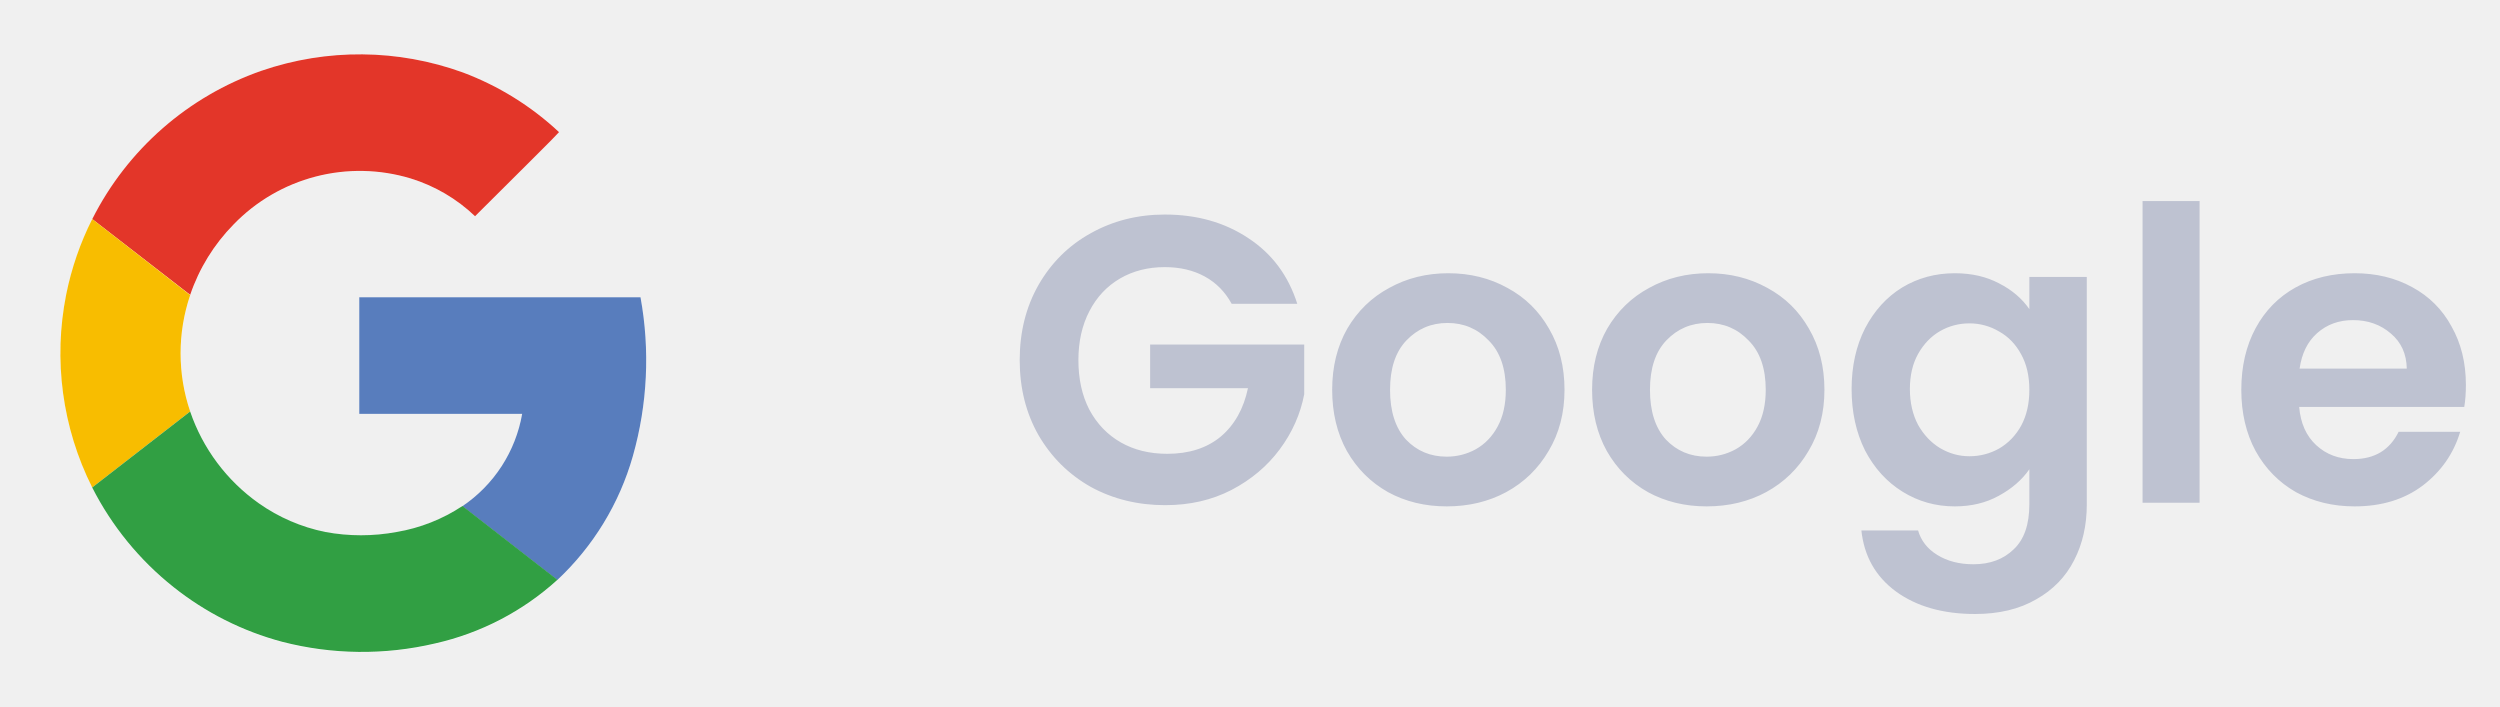
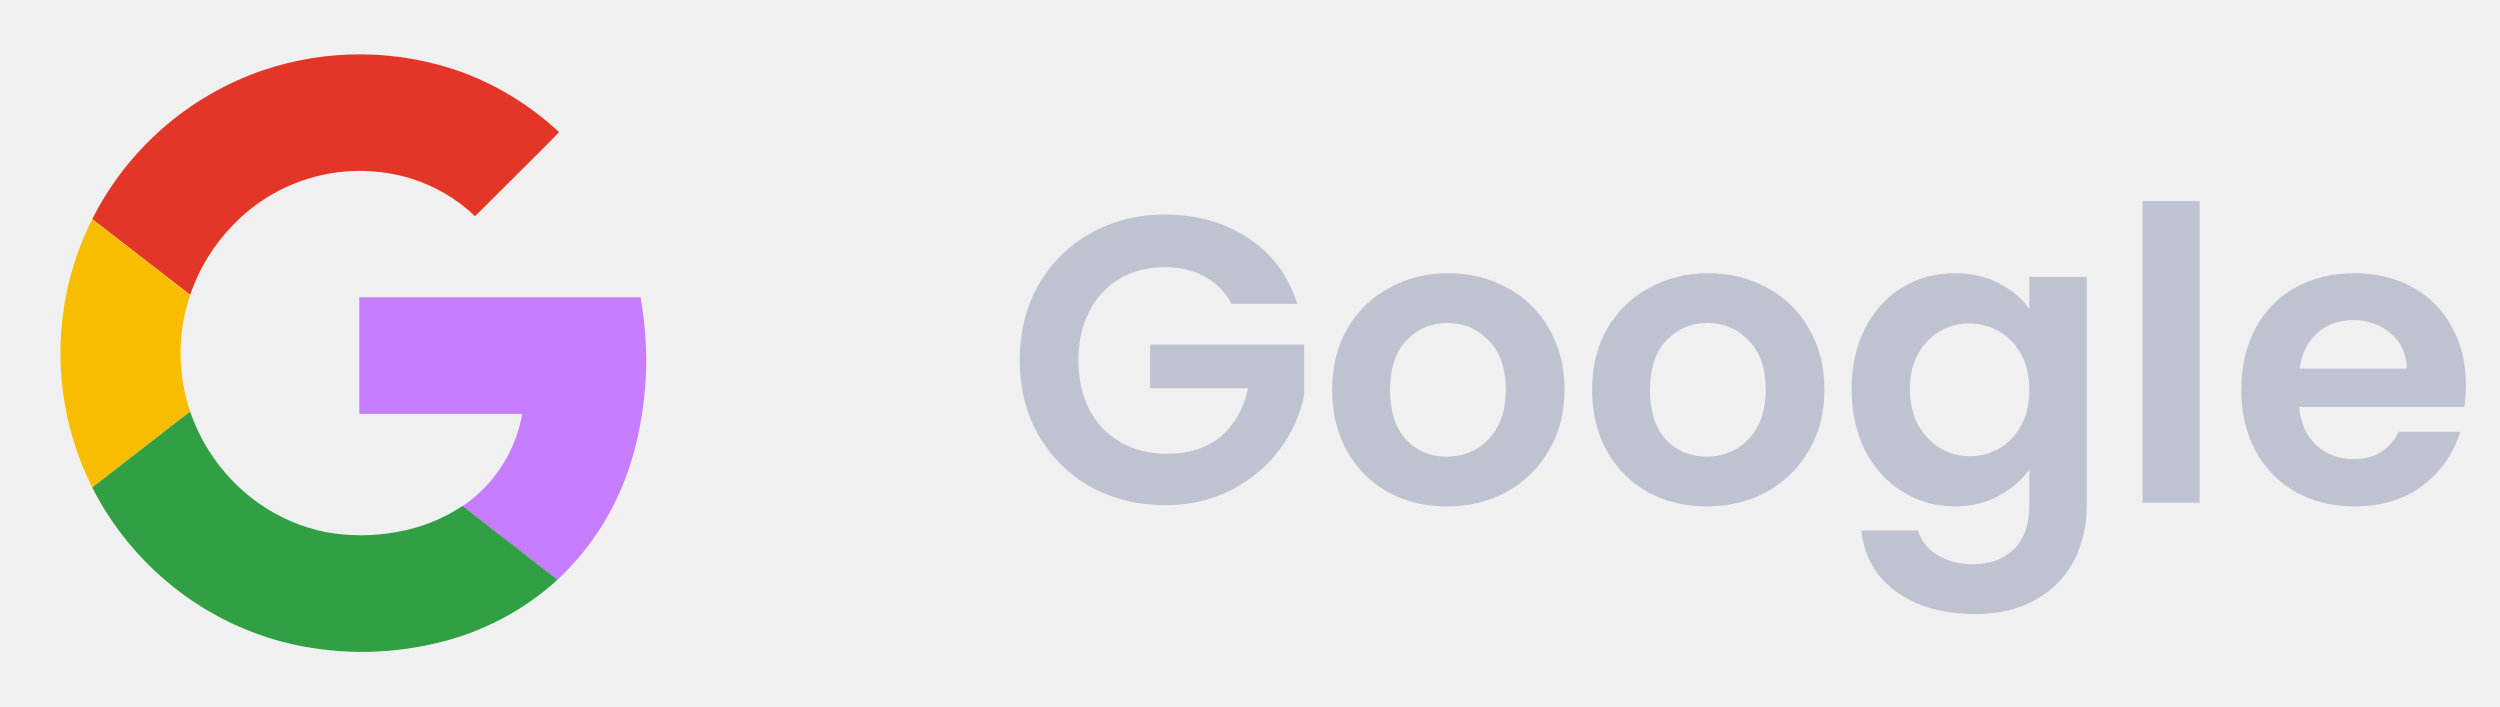
<svg xmlns="http://www.w3.org/2000/svg" width="92" height="26" viewBox="0 0 92 26" fill="none">
  <path d="M9.625 2.604C7.401 3.376 5.483 4.84 4.153 6.782C2.823 8.724 2.151 11.042 2.235 13.394C2.319 15.747 3.155 18.01 4.621 19.852C6.087 21.694 8.105 23.017 10.378 23.628C12.221 24.103 14.152 24.124 16.005 23.689C17.684 23.312 19.236 22.505 20.509 21.348C21.834 20.107 22.796 18.528 23.291 16.782C23.829 14.882 23.925 12.885 23.571 10.942H13.221V15.236H19.215C19.096 15.921 18.839 16.574 18.461 17.157C18.082 17.741 17.59 18.241 17.014 18.63C16.282 19.114 15.457 19.44 14.592 19.587C13.724 19.748 12.834 19.748 11.966 19.587C11.086 19.405 10.254 19.042 9.523 18.52C8.347 17.689 7.465 16.507 7.001 15.143C6.53 13.755 6.53 12.249 7.001 10.861C7.331 9.887 7.877 9.001 8.597 8.268C9.422 7.414 10.466 6.803 11.615 6.503C12.764 6.203 13.973 6.225 15.11 6.567C15.998 6.84 16.81 7.316 17.482 7.958C18.157 7.286 18.832 6.612 19.506 5.936C19.854 5.572 20.233 5.226 20.575 4.854C19.55 3.901 18.347 3.158 17.035 2.67C14.645 1.802 12.03 1.779 9.625 2.604Z" fill="white" />
  <path d="M9.625 2.603C12.03 1.777 14.645 1.8 17.035 2.667C18.347 3.159 19.55 3.905 20.573 4.862C20.226 5.234 19.859 5.582 19.504 5.944C18.829 6.617 18.155 7.288 17.482 7.957C16.81 7.315 15.998 6.839 15.11 6.566C13.973 6.223 12.764 6.199 11.615 6.498C10.466 6.797 9.421 7.406 8.596 8.26C7.875 8.993 7.329 9.879 6.999 10.852L3.395 8.062C4.685 5.503 6.919 3.546 9.625 2.603Z" fill="#E33629" />
  <path d="M2.438 10.827C2.632 9.867 2.953 8.937 3.394 8.062L6.999 10.86C6.528 12.249 6.528 13.755 6.999 15.143C5.798 16.071 4.597 17.003 3.394 17.94C2.29 15.742 1.954 13.238 2.438 10.827Z" fill="#F8BD00" />
-   <path d="M13.221 10.94H23.571C23.925 12.882 23.829 14.879 23.291 16.779C22.796 18.526 21.834 20.104 20.509 21.345C19.346 20.438 18.177 19.537 17.014 18.629C17.591 18.24 18.083 17.738 18.461 17.155C18.839 16.571 19.096 15.916 19.215 15.231H13.221C13.22 13.802 13.221 12.371 13.221 10.94Z" fill="#587DBD" />
+   <path d="M13.221 10.94H23.571C23.925 12.882 23.829 14.879 23.291 16.779C22.796 18.526 21.834 20.104 20.509 21.345C19.346 20.438 18.177 19.537 17.014 18.629C17.591 18.24 18.083 17.738 18.461 17.155C18.839 16.571 19.096 15.916 19.215 15.231H13.221C13.22 13.802 13.221 12.371 13.221 10.94Z" fill="#C77DFF" />
  <path d="M3.393 17.939C4.595 17.011 5.797 16.079 6.998 15.143C7.462 16.506 8.346 17.688 9.523 18.52C10.256 19.038 11.09 19.398 11.971 19.577C12.839 19.738 13.729 19.738 14.597 19.577C15.462 19.431 16.287 19.105 17.019 18.62C18.182 19.528 19.351 20.429 20.514 21.337C19.241 22.494 17.689 23.301 16.011 23.679C14.158 24.115 12.226 24.094 10.383 23.618C8.926 23.229 7.564 22.543 6.384 21.603C5.135 20.611 4.115 19.361 3.393 17.939Z" fill="#319F43" />
  <path d="M45.325 11.18C45.085 10.74 44.755 10.405 44.335 10.175C43.915 9.945 43.425 9.83 42.865 9.83C42.245 9.83 41.695 9.97 41.215 10.25C40.735 10.53 40.36 10.93 40.09 11.45C39.82 11.97 39.685 12.57 39.685 13.25C39.685 13.95 39.82 14.56 40.09 15.08C40.37 15.6 40.755 16 41.245 16.28C41.735 16.56 42.305 16.7 42.955 16.7C43.755 16.7 44.41 16.49 44.92 16.07C45.43 15.64 45.765 15.045 45.925 14.285H42.325V12.68H47.995V14.51C47.855 15.24 47.555 15.915 47.095 16.535C46.635 17.155 46.04 17.655 45.31 18.035C44.59 18.405 43.78 18.59 42.88 18.59C41.87 18.59 40.955 18.365 40.135 17.915C39.325 17.455 38.685 16.82 38.215 16.01C37.755 15.2 37.525 14.28 37.525 13.25C37.525 12.22 37.755 11.3 38.215 10.49C38.685 9.67 39.325 9.035 40.135 8.585C40.955 8.125 41.865 7.895 42.865 7.895C44.045 7.895 45.07 8.185 45.94 8.765C46.81 9.335 47.41 10.14 47.74 11.18H45.325ZM53.239 18.635C52.439 18.635 51.719 18.46 51.079 18.11C50.439 17.75 49.934 17.245 49.564 16.595C49.204 15.945 49.024 15.195 49.024 14.345C49.024 13.495 49.209 12.745 49.579 12.095C49.959 11.445 50.474 10.945 51.124 10.595C51.774 10.235 52.499 10.055 53.299 10.055C54.099 10.055 54.824 10.235 55.474 10.595C56.124 10.945 56.634 11.445 57.004 12.095C57.384 12.745 57.574 13.495 57.574 14.345C57.574 15.195 57.379 15.945 56.989 16.595C56.609 17.245 56.089 17.75 55.429 18.11C54.779 18.46 54.049 18.635 53.239 18.635ZM53.239 16.805C53.619 16.805 53.974 16.715 54.304 16.535C54.644 16.345 54.914 16.065 55.114 15.695C55.314 15.325 55.414 14.875 55.414 14.345C55.414 13.555 55.204 12.95 54.784 12.53C54.374 12.1 53.869 11.885 53.269 11.885C52.669 11.885 52.164 12.1 51.754 12.53C51.354 12.95 51.154 13.555 51.154 14.345C51.154 15.135 51.349 15.745 51.739 16.175C52.139 16.595 52.639 16.805 53.239 16.805ZM62.804 18.635C62.004 18.635 61.284 18.46 60.644 18.11C60.004 17.75 59.499 17.245 59.129 16.595C58.769 15.945 58.589 15.195 58.589 14.345C58.589 13.495 58.774 12.745 59.144 12.095C59.524 11.445 60.039 10.945 60.689 10.595C61.339 10.235 62.064 10.055 62.864 10.055C63.664 10.055 64.389 10.235 65.039 10.595C65.689 10.945 66.199 11.445 66.569 12.095C66.949 12.745 67.139 13.495 67.139 14.345C67.139 15.195 66.944 15.945 66.554 16.595C66.174 17.245 65.654 17.75 64.994 18.11C64.344 18.46 63.614 18.635 62.804 18.635ZM62.804 16.805C63.184 16.805 63.539 16.715 63.869 16.535C64.209 16.345 64.479 16.065 64.679 15.695C64.879 15.325 64.979 14.875 64.979 14.345C64.979 13.555 64.769 12.95 64.349 12.53C63.939 12.1 63.434 11.885 62.834 11.885C62.234 11.885 61.729 12.1 61.319 12.53C60.919 12.95 60.719 13.555 60.719 14.345C60.719 15.135 60.914 15.745 61.304 16.175C61.704 16.595 62.204 16.805 62.804 16.805ZM71.934 10.055C72.555 10.055 73.1 10.18 73.57 10.43C74.04 10.67 74.409 10.985 74.68 11.375V10.19H76.794V18.56C76.794 19.33 76.639 20.015 76.329 20.615C76.019 21.225 75.555 21.705 74.934 22.055C74.314 22.415 73.564 22.595 72.684 22.595C71.504 22.595 70.534 22.32 69.775 21.77C69.025 21.22 68.6 20.47 68.499 19.52H70.585C70.695 19.9 70.93 20.2 71.29 20.42C71.659 20.65 72.105 20.765 72.624 20.765C73.234 20.765 73.73 20.58 74.109 20.21C74.49 19.85 74.68 19.3 74.68 18.56V17.27C74.409 17.66 74.034 17.985 73.555 18.245C73.085 18.505 72.544 18.635 71.934 18.635C71.234 18.635 70.594 18.455 70.014 18.095C69.434 17.735 68.975 17.23 68.635 16.58C68.305 15.92 68.139 15.165 68.139 14.315C68.139 13.475 68.305 12.73 68.635 12.08C68.975 11.43 69.43 10.93 69.999 10.58C70.579 10.23 71.225 10.055 71.934 10.055ZM74.68 14.345C74.68 13.835 74.579 13.4 74.379 13.04C74.18 12.67 73.909 12.39 73.57 12.2C73.23 12 72.865 11.9 72.475 11.9C72.085 11.9 71.725 11.995 71.394 12.185C71.064 12.375 70.794 12.655 70.585 13.025C70.385 13.385 70.284 13.815 70.284 14.315C70.284 14.815 70.385 15.255 70.585 15.635C70.794 16.005 71.064 16.29 71.394 16.49C71.734 16.69 72.094 16.79 72.475 16.79C72.865 16.79 73.23 16.695 73.57 16.505C73.909 16.305 74.18 16.025 74.379 15.665C74.579 15.295 74.68 14.855 74.68 14.345ZM80.945 7.4V18.5H78.846V7.4H80.945ZM90.745 14.165C90.745 14.465 90.725 14.735 90.685 14.975H84.61C84.66 15.575 84.87 16.045 85.24 16.385C85.61 16.725 86.065 16.895 86.605 16.895C87.385 16.895 87.94 16.56 88.27 15.89H90.535C90.295 16.69 89.835 17.35 89.155 17.87C88.475 18.38 87.64 18.635 86.65 18.635C85.85 18.635 85.13 18.46 84.49 18.11C83.86 17.75 83.365 17.245 83.005 16.595C82.655 15.945 82.48 15.195 82.48 14.345C82.48 13.485 82.655 12.73 83.005 12.08C83.355 11.43 83.845 10.93 84.475 10.58C85.105 10.23 85.83 10.055 86.65 10.055C87.44 10.055 88.145 10.225 88.765 10.565C89.395 10.905 89.88 11.39 90.22 12.02C90.57 12.64 90.745 13.355 90.745 14.165ZM88.57 13.565C88.56 13.025 88.365 12.595 87.985 12.275C87.605 11.945 87.14 11.78 86.59 11.78C86.07 11.78 85.63 11.94 85.27 12.26C84.92 12.57 84.705 13.005 84.625 13.565H88.57Z" fill="#BEC2D1" />
</svg>
